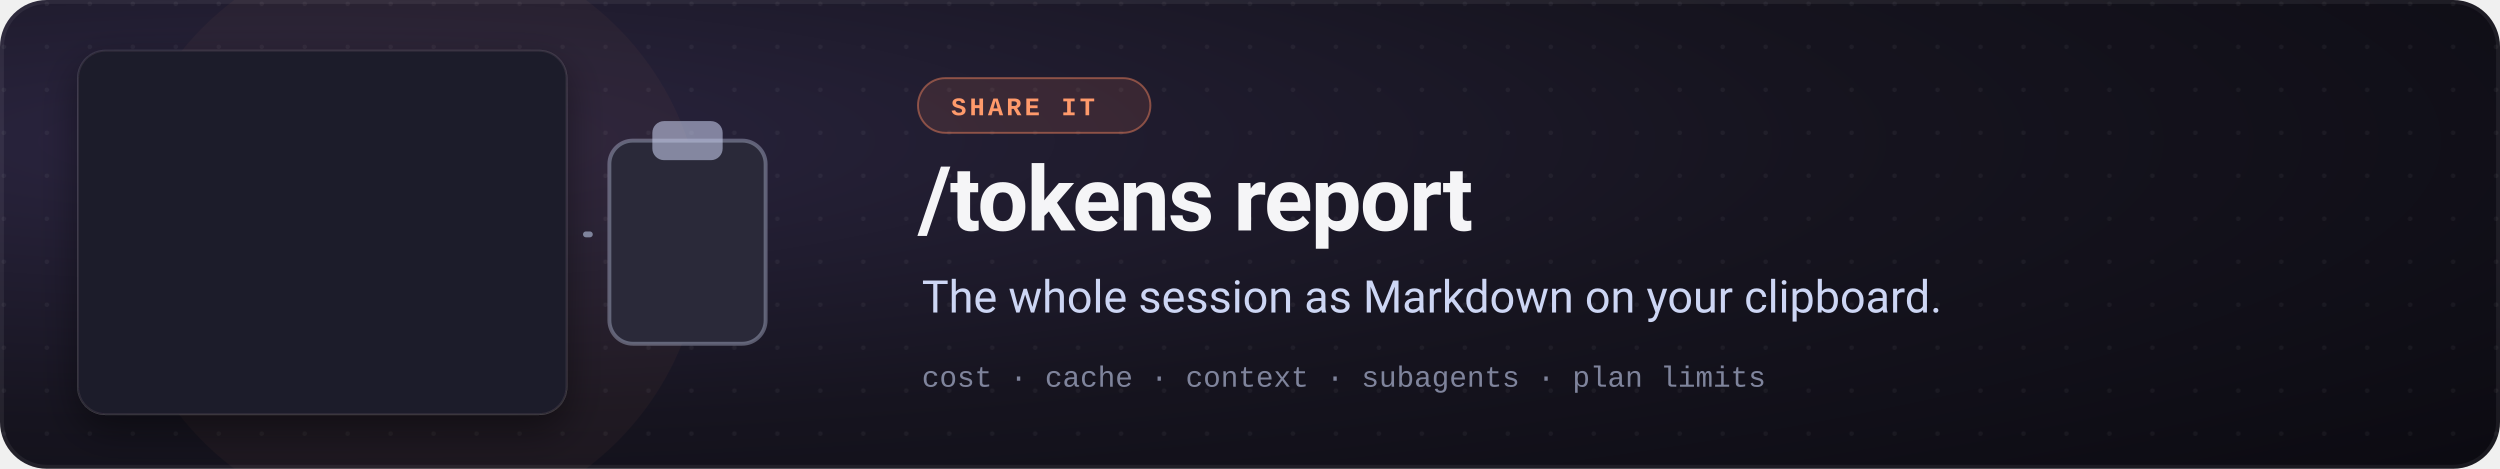
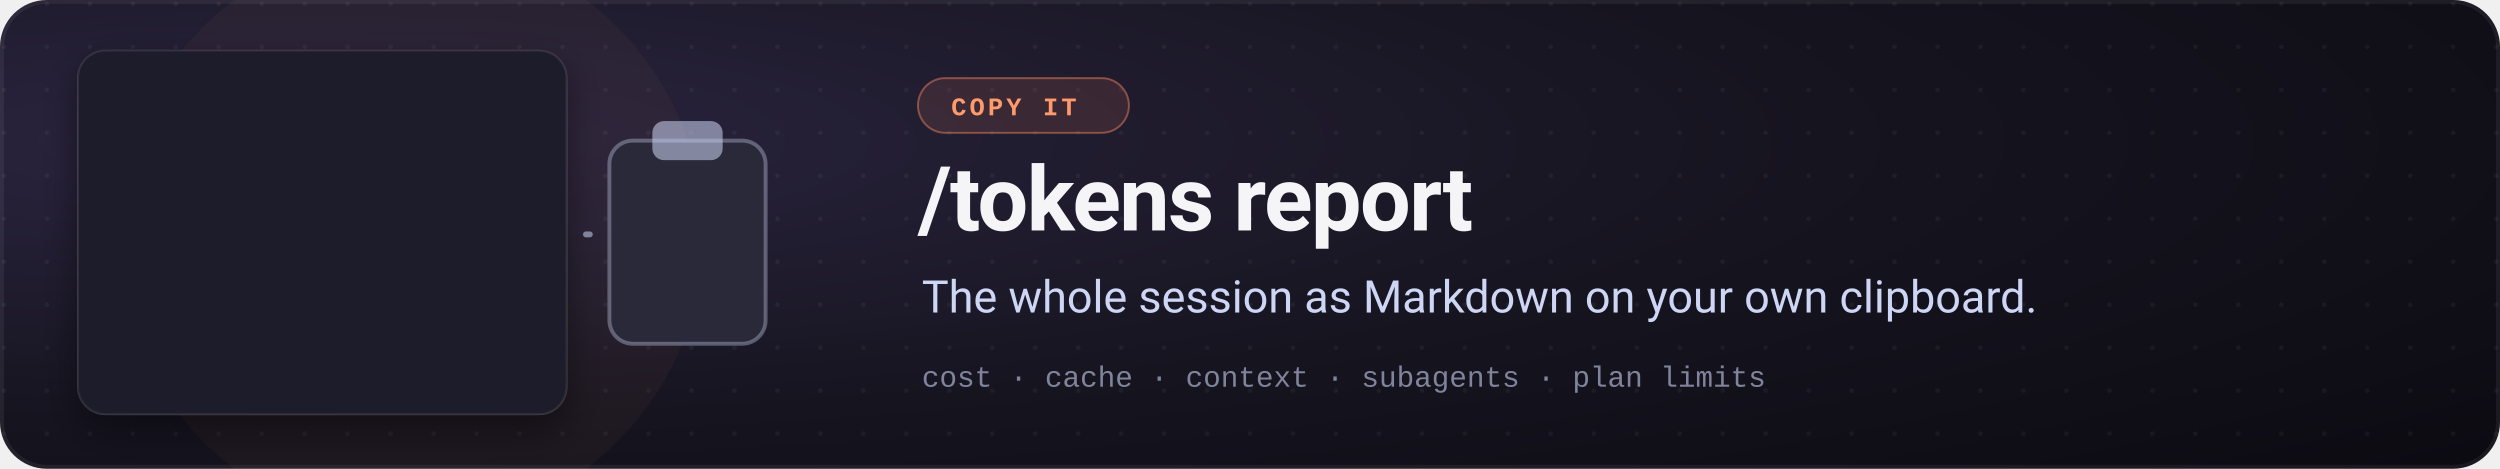
- <svg xmlns="http://www.w3.org/2000/svg" width="1280" height="240" viewBox="0 0 1280 240" role="img" aria-label="Share it: /tokens report copies the whole session as Markdown.">
+ <svg xmlns="http://www.w3.org/2000/svg" width="1280" height="240" viewBox="0 0 1280 240" role="img" aria-label="Copy it: /tokens report copies the whole session as Markdown to your own clipboard.">
  <defs>
    <radialGradient id="bg" cx="0.12" cy="0.3" r="1.1">
      <stop offset="0" stop-color="#2b2540" />
      <stop offset="0.55" stop-color="#16141f" />
      <stop offset="1" stop-color="#0c0b12" />
    </radialGradient>
    <linearGradient id="accent" x1="0" y1="0" x2="1" y2="0">
      <stop offset="0" stop-color="#ff9a6b" />
      <stop offset="1" stop-color="#d97757" />
    </linearGradient>
    <filter id="glow" x="-50%" y="-50%" width="200%" height="200%">
      <feGaussianBlur stdDeviation="7" result="b" />
      <feMerge>
        <feMergeNode in="b" />
        <feMergeNode in="SourceGraphic" />
      </feMerge>
    </filter>
    <filter id="shadow" x="-20%" y="-30%" width="140%" height="170%">
      <feDropShadow dx="0" dy="8" stdDeviation="10" flood-color="#000" flood-opacity="0.45" />
    </filter>
    <pattern id="dots" width="22" height="22" patternUnits="userSpaceOnUse">
      <circle cx="2" cy="2" r="1.2" fill="#ffffff" opacity="0.045" />
    </pattern>
  </defs>
  <rect width="1280" height="240" rx="24" fill="url(#bg)" />
  <rect width="1280" height="240" rx="24" fill="url(#dots)" />
  <circle cx="210" cy="120" r="150" fill="#d97757" opacity="0.05" />
  <g filter="url(#shadow)">
    <rect x="40" y="26" width="250" height="186" rx="14" fill="#1d1b29" stroke="#ffffff" stroke-opacity="0.08" />
  </g>
  <text x="60" y="58" font-family="'SF Mono', Menlo, Consolas, 'Liberation Mono', monospace" font-size="13" font-weight="700" fill="#f5f5f7" opacity="0">
    <animate attributeName="opacity" dur="9s" repeatCount="indefinite" keyTimes="0;0.05;0.10;0.92;1" values="0;0;1;1;0" /># Cache Meter – session report</text>
  <text x="60" y="84" font-family="'SF Mono', Menlo, Consolas, 'Liberation Mono', monospace" font-size="12" font-weight="700" fill="#ff9a6b" opacity="0">
    <animate attributeName="opacity" dur="9s" repeatCount="indefinite" keyTimes="0;0.12;0.17;0.92;1" values="0;0;1;1;0" />## Cost and cache</text>
  <text x="60" y="110" font-family="'SF Mono', Menlo, Consolas, 'Liberation Mono', monospace" font-size="12" font-weight="400" fill="#cdd6f4" opacity="0">
    <animate attributeName="opacity" dur="9s" repeatCount="indefinite" keyTimes="0;0.19;0.24;0.92;1" values="0;0;1;1;0" />- Cost: ≈ $4.10 API value</text>
  <text x="60" y="136" font-family="'SF Mono', Menlo, Consolas, 'Liberation Mono', monospace" font-size="12" font-weight="400" fill="#cdd6f4" opacity="0">
    <animate attributeName="opacity" dur="9s" repeatCount="indefinite" keyTimes="0;0.26;0.31;0.92;1" values="0;0;1;1;0" />- Cache hit rate: 96%</text>
  <text x="60" y="162" font-family="'SF Mono', Menlo, Consolas, 'Liberation Mono', monospace" font-size="12" font-weight="700" fill="#ff9a6b" opacity="0">
    <animate attributeName="opacity" dur="9s" repeatCount="indefinite" keyTimes="0;0.33;0.38;0.92;1" values="0;0;1;1;0" />## Context</text>
  <text x="60" y="188" font-family="'SF Mono', Menlo, Consolas, 'Liberation Mono', monospace" font-size="12" font-weight="400" fill="#cdd6f4" opacity="0">
    <animate attributeName="opacity" dur="9s" repeatCount="indefinite" keyTimes="0;0.40;0.45;0.92;1" values="0;0;1;1;0" />- Largest: Bash npm 10.0k</text>
  <path d="M 302 120 L 300 120" stroke="#7f849c" stroke-width="3" stroke-linecap="round" stroke-dasharray="4 7" />
  <rect x="312" y="72" width="80" height="104" rx="12" fill="#2a2939" stroke="#cdd6f4" stroke-opacity="0.35" stroke-width="2" />
  <rect x="334" y="62" width="36" height="20" rx="6" fill="#cdd6f4" opacity="0.55" />
  <g opacity="0">
    <animate attributeName="opacity" dur="9s" repeatCount="indefinite" keyTimes="0;0.55;0.60;0.92;1" values="0;0;1;1;0" />
    <circle cx="352" cy="128" r="24" fill="#3ddc84" opacity="0.2" filter="url(#glow)" />
    <path d="M 339 128 L 349 139 L 367 115" fill="none" stroke="#9af2b8" stroke-width="6" stroke-linecap="round" stroke-linejoin="round" />
  </g>
-   <rect x="470" y="40" width="119" height="28" rx="14" fill="#d97757" fill-opacity="0.14" stroke="#d97757" stroke-opacity="0.55" />
-   <text x="487" y="59" font-family="'SF Mono', Menlo, Consolas, 'Liberation Mono', monospace" font-size="13" font-weight="700" letter-spacing="1.6" fill="#ff9a6b">SHARE IT</text>
+   <rect x="470" y="40" width="108" height="28" rx="14" fill="#d97757" fill-opacity="0.14" stroke="#d97757" stroke-opacity="0.55" />
+   <text x="487" y="59" font-family="'SF Mono', Menlo, Consolas, 'Liberation Mono', monospace" font-size="13" font-weight="700" letter-spacing="1.6" fill="#ff9a6b">COPY IT</text>
  <text x="470" y="118" font-family="'Helvetica Neue', 'Segoe UI', Roboto, Arial, sans-serif" font-size="46" font-weight="700" fill="#f5f5f7" letter-spacing="-0.8">/tokens report</text>
-   <text x="472" y="160" font-family="'Helvetica Neue', 'Segoe UI', Roboto, Arial, sans-serif" font-size="23" fill="#cdd6f4">The whole session as Markdown on your clipboard.</text>
+   <text x="472" y="160" font-family="'Helvetica Neue', 'Segoe UI', Roboto, Arial, sans-serif" font-size="23" fill="#cdd6f4">The whole session as Markdown on your own clipboard.</text>
  <text x="472" y="198" font-family="'SF Mono', Menlo, Consolas, 'Liberation Mono', monospace" font-size="15" fill="#7f849c">cost · cache · context · subagents · plan limits</text>
  <rect x="1" y="1" width="1278" height="238" rx="23" fill="none" stroke="#ffffff" stroke-opacity="0.06" stroke-width="2" />
</svg>
